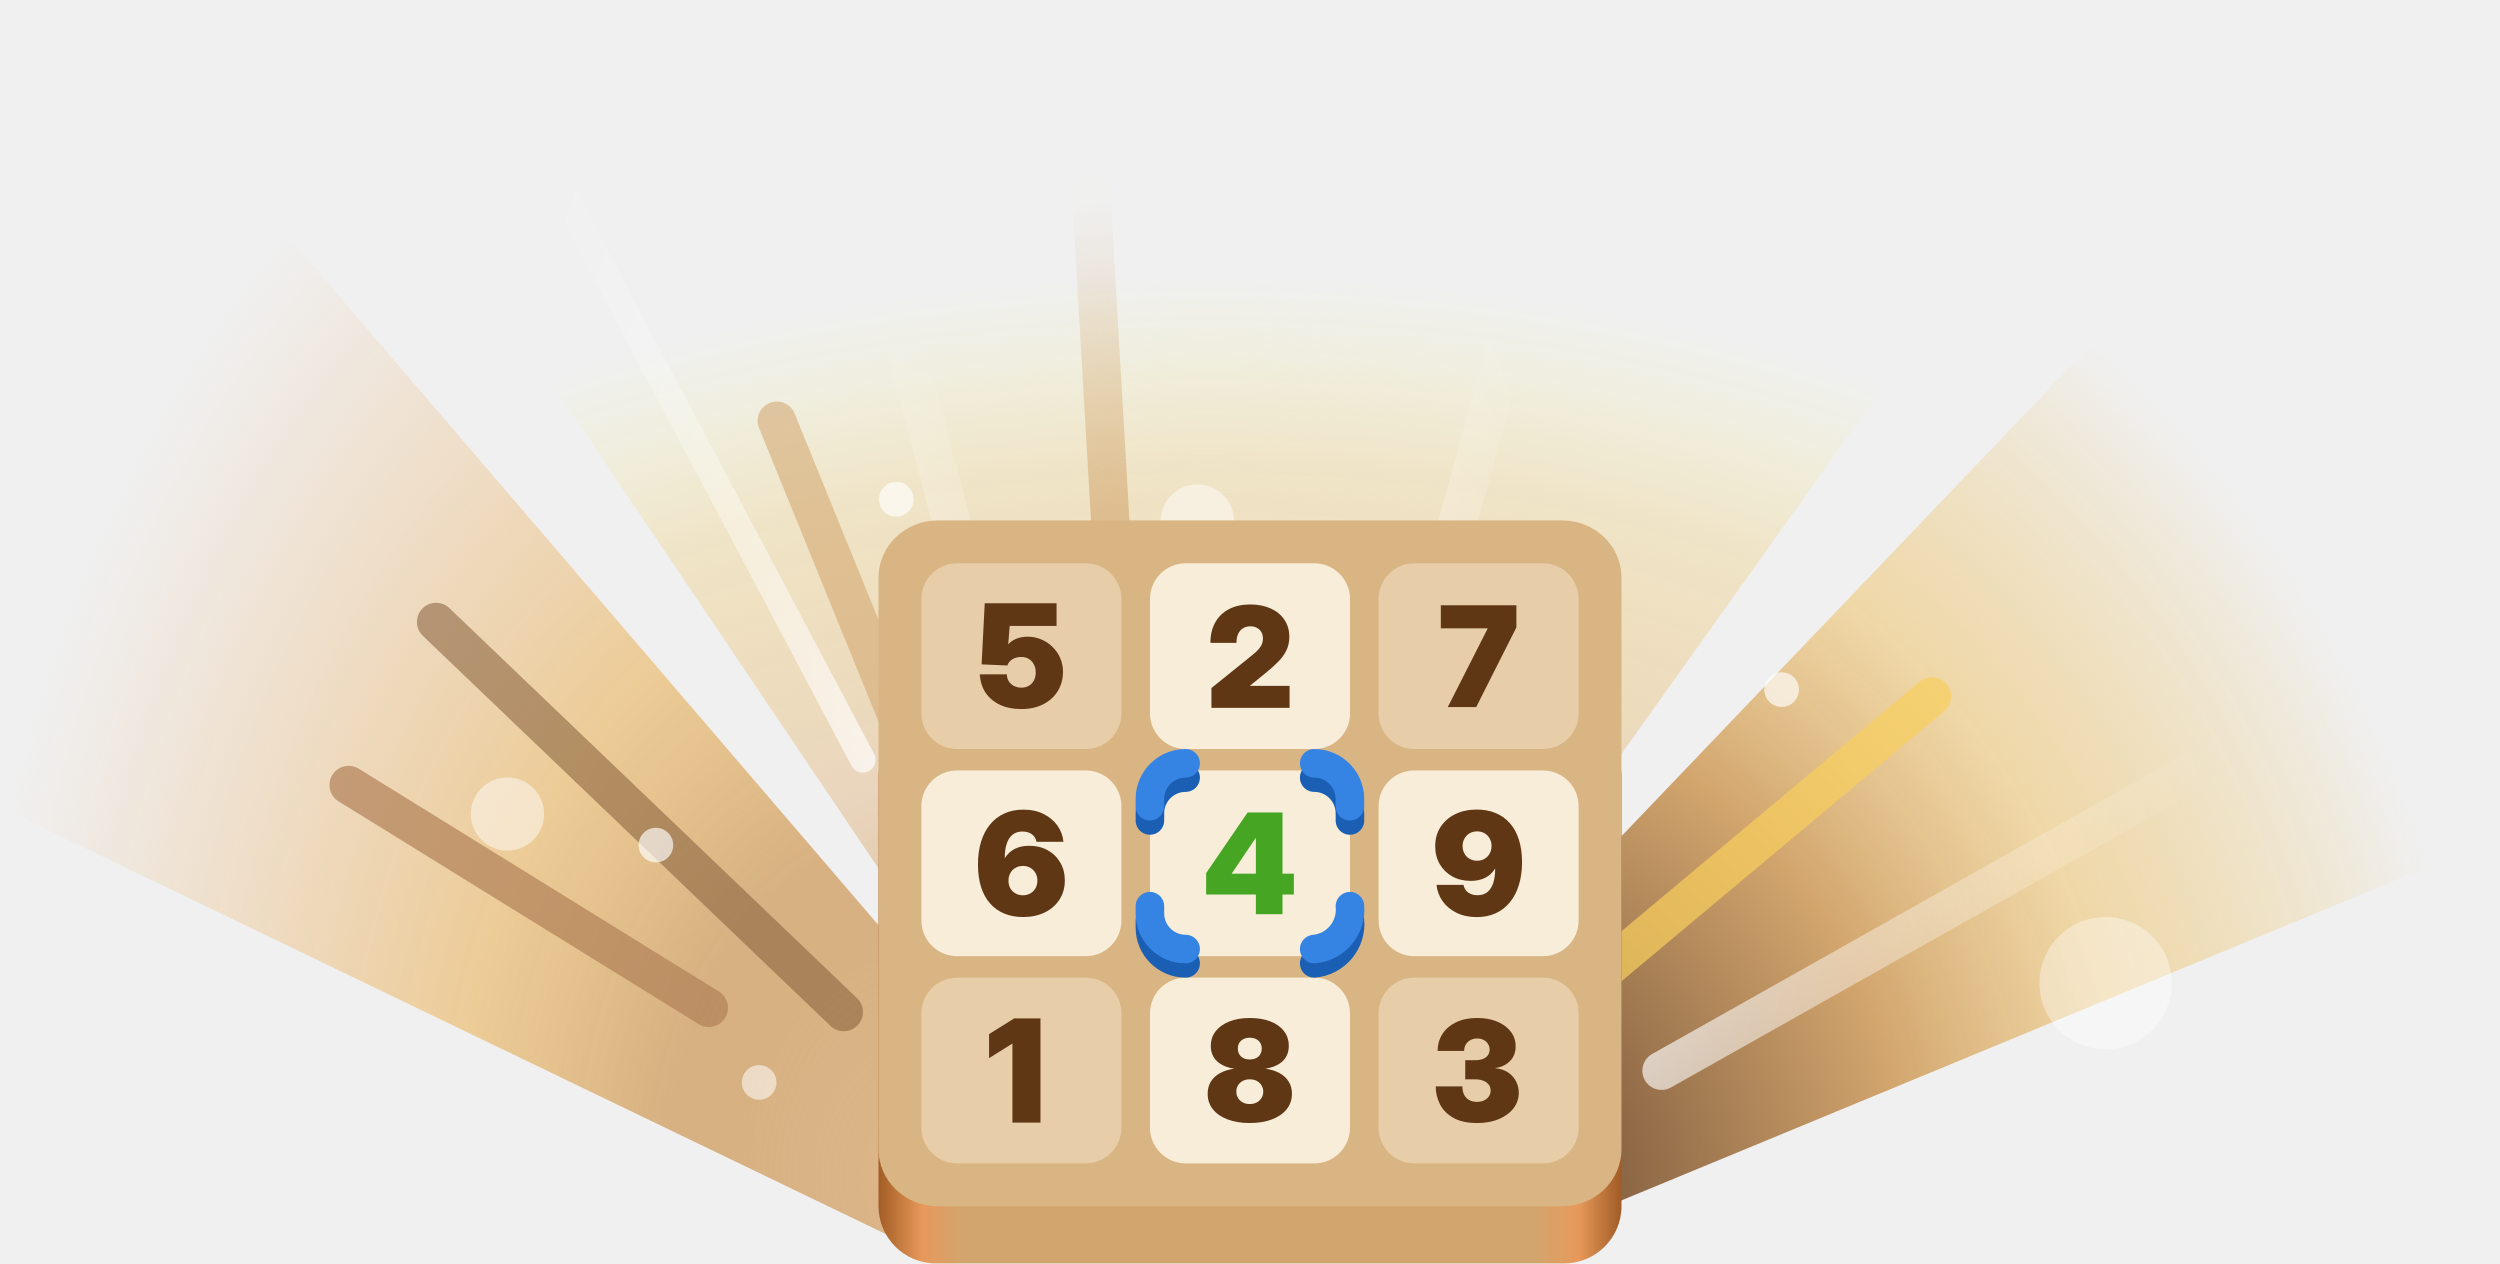
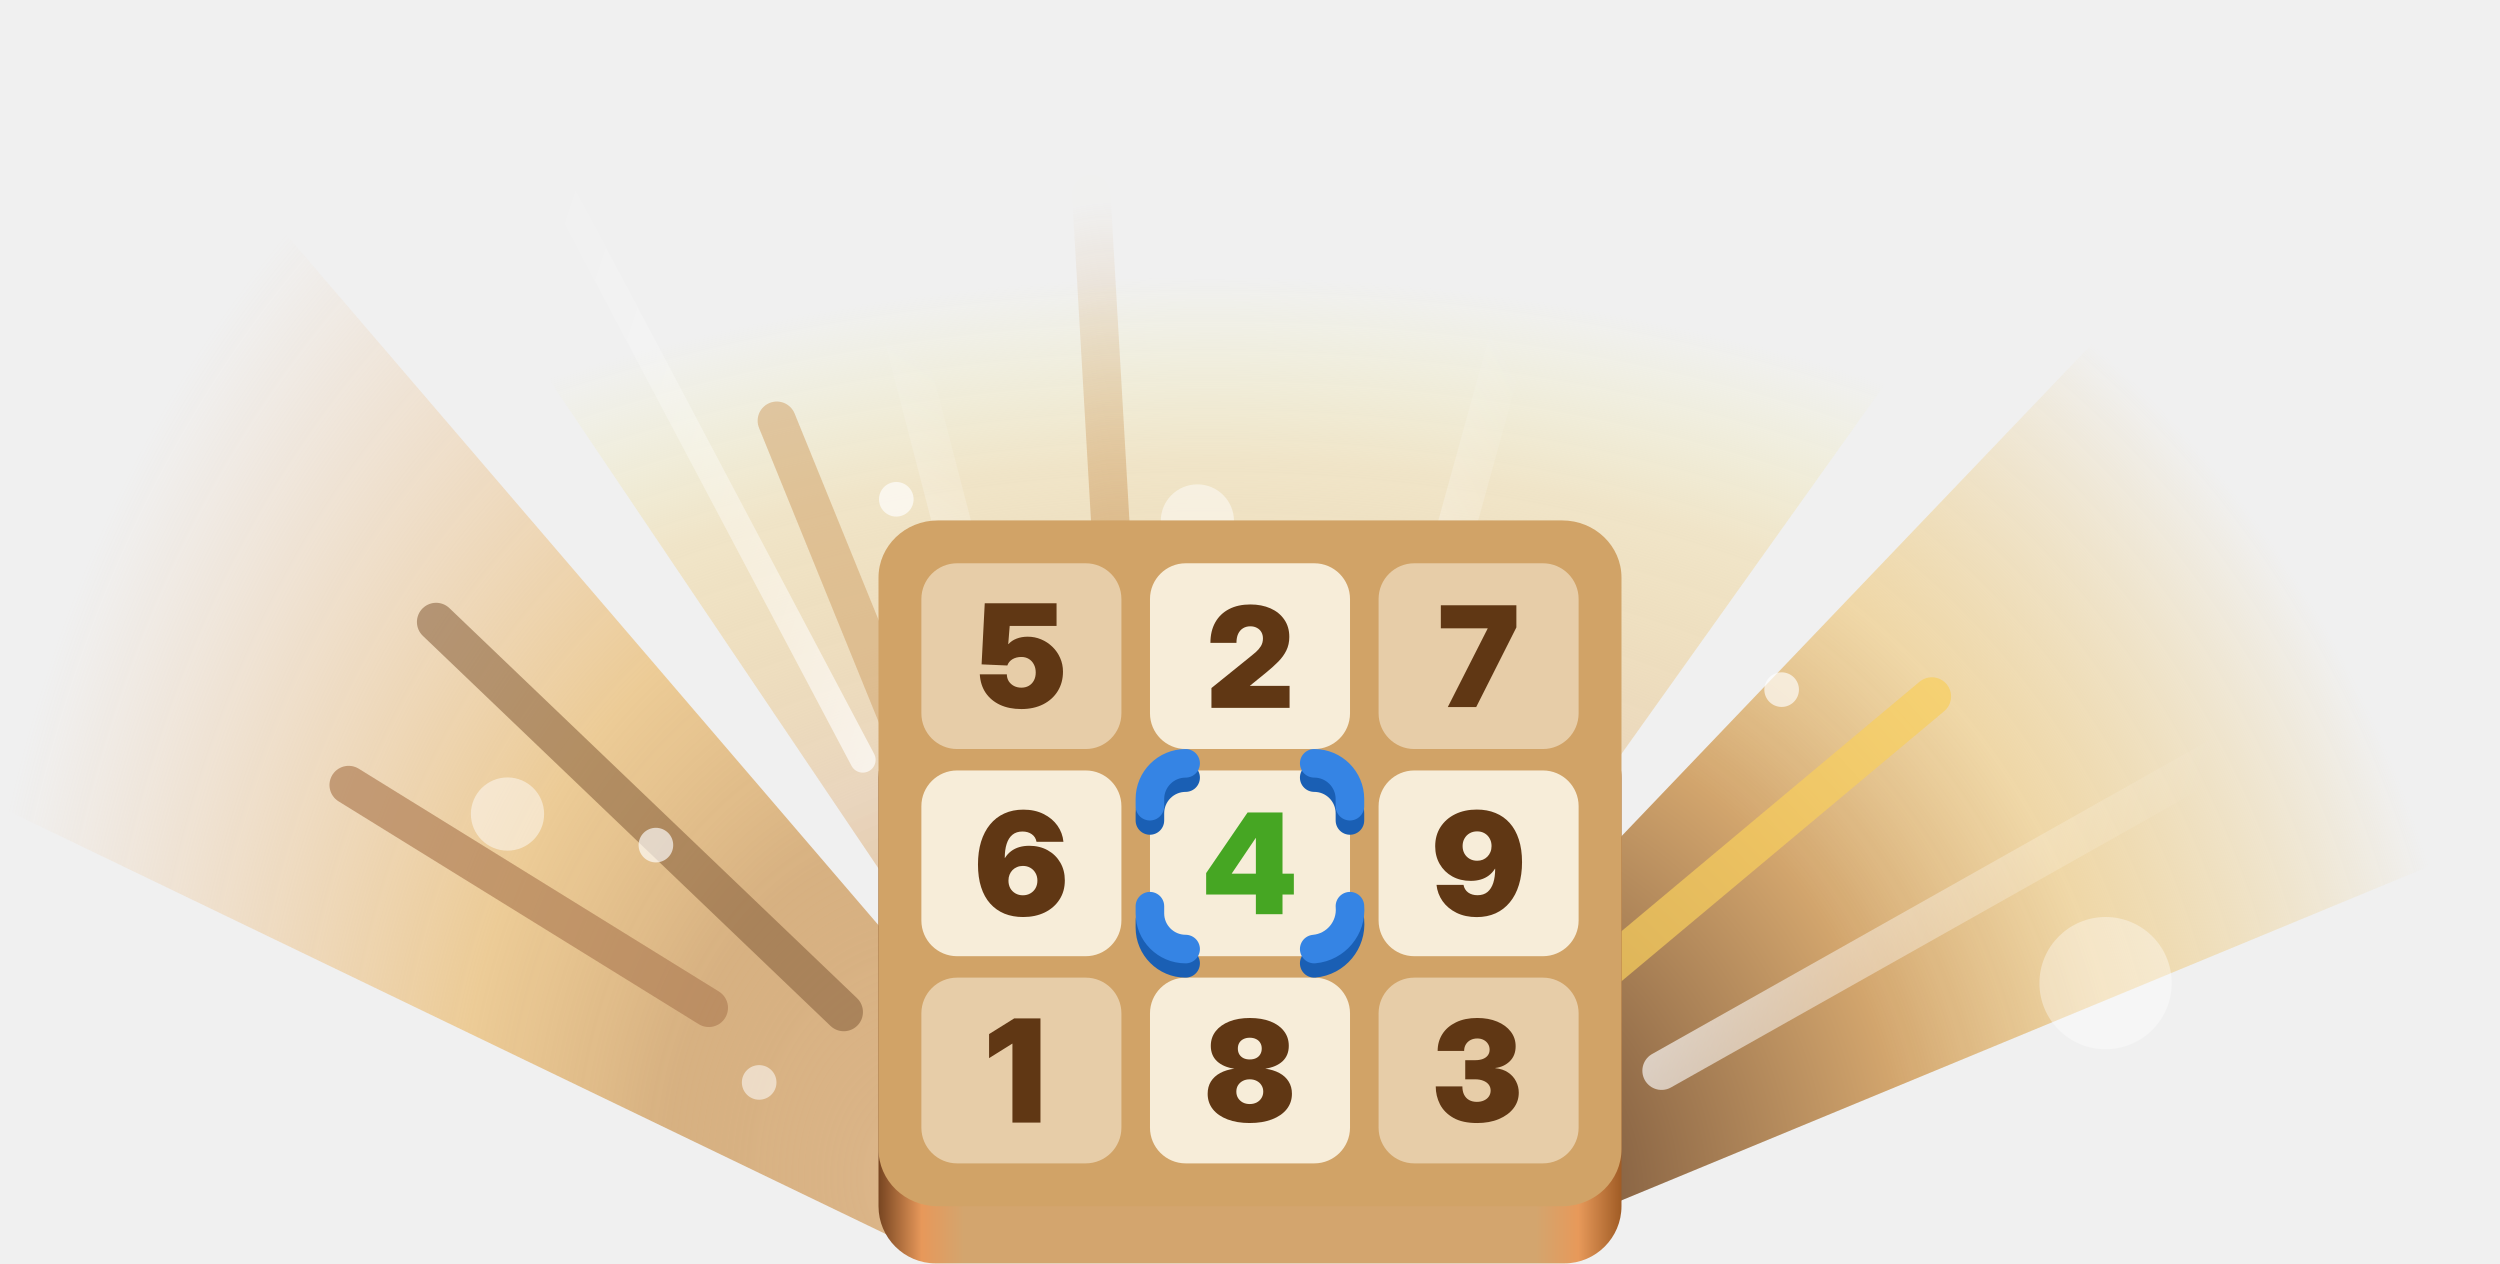
<svg xmlns="http://www.w3.org/2000/svg" xmlns:xlink="http://www.w3.org/1999/xlink" width="1187.118" height="599.92" viewBox="0 0 314.092 158.729" version="1.1" id="svg1">
  <defs id="defs1">
    <clipPath clipPathUnits="userSpaceOnUse" id="clipPath2">
      <rect style="fill:#5a3a29;fill-opacity:0;stroke-width:5.92" id="rect2" width="158.749" height="81.095" x="0.002" y="0.001" />
    </clipPath>
    <radialGradient xlink:href="#s" id="x" cx="280.333" cy="196.053" r="149.065" fx="280.333" fy="196.053" gradientTransform="matrix(0.58744,0,0,0.35371,-87.872,0.96)" gradientUnits="userSpaceOnUse" />
    <linearGradient id="s">
      <stop offset="0" style="stop-color:#d2a56d;stop-opacity:1;" id="stop55" />
      <stop offset="0.45" style="stop-color:#e8d1b6;stop-opacity:0.871;" id="stop56" />
      <stop offset="0.78" style="stop-color:#f0d48f;stop-opacity:0.411;" id="stop57" />
      <stop offset="1" style="stop-color:#f0f08f;stop-opacity:0;" id="stop58" />
    </linearGradient>
    <radialGradient xlink:href="#r" id="y" cx="243.967" cy="174.783" r="149.065" fx="243.967" fy="174.783" gradientTransform="matrix(0,-0.47413,-0.45132,0,169.014,192.083)" gradientUnits="userSpaceOnUse" />
    <linearGradient id="r">
      <stop offset="0" style="stop-color:#5a3a29;stop-opacity:1;" id="stop51" />
      <stop offset="0.459" style="stop-color:#d2a56d;stop-opacity:1;" id="stop52" />
      <stop offset="0.675" style="stop-color:#efcd89;stop-opacity:0.705;" id="stop53" />
      <stop offset="1" style="stop-color:#ecc66f;stop-opacity:0;" id="stop54" />
    </linearGradient>
    <radialGradient xlink:href="#q" id="z" cx="231.173" cy="171.146" r="149.065" fx="231.173" fy="171.146" gradientTransform="matrix(0.405,0,0,0.5382,-35.358,-17.366)" gradientUnits="userSpaceOnUse" />
    <linearGradient id="q">
      <stop offset="0" style="stop-color:#dcb68a;stop-opacity:1;" id="stop47" />
      <stop offset="0.266" style="stop-color:#d2a56d;stop-opacity:0.847;" id="stop48" />
      <stop offset="0.486" style="stop-color:#eab867;stop-opacity:0.654;" id="stop49" />
      <stop offset="1" style="stop-color:#eeb780;stop-opacity:0;" id="stop50" />
    </linearGradient>
    <radialGradient xlink:href="#o" id="B" cx="234.336" cy="170.045" r="57.233" fx="234.336" fy="170.045" gradientTransform="matrix(0.56893,0,0,1.38484,-72.64,-174.647)" gradientUnits="userSpaceOnUse" />
    <linearGradient id="o">
      <stop offset="0" style="stop-color:#fff;stop-opacity:1" id="stop43" />
      <stop offset="1" style="stop-color:#fff;stop-opacity:0" id="stop44" />
    </linearGradient>
    <radialGradient xlink:href="#o" id="C" cx="247.734" cy="167.441" r="57.233" fx="247.734" fy="167.441" gradientTransform="matrix(-0.54358,0.16797,0.40884,1.32311,140.013,-207.784)" gradientUnits="userSpaceOnUse" />
    <radialGradient xlink:href="#o" id="E" cx="247.734" cy="167.441" r="57.233" fx="247.734" fy="167.441" gradientTransform="matrix(-0.38677,0.41725,1.01562,0.94143,-19.001,-199.38)" gradientUnits="userSpaceOnUse" />
    <radialGradient xlink:href="#p" id="F" cx="294.088" cy="155.782" r="14.686" fx="294.088" fy="155.782" gradientTransform="matrix(1.22441,-0.0624,0.07594,2.24317,-300.674,-285.3)" gradientUnits="userSpaceOnUse" />
    <linearGradient id="p">
      <stop offset="0" style="stop-color:#d2a56d;stop-opacity:1;" id="stop45" />
      <stop offset="1" style="stop-color:#d2a56d;stop-opacity:0.004;" id="stop46" />
    </linearGradient>
    <radialGradient xlink:href="#o" id="G" cx="247.734" cy="167.441" r="57.233" fx="247.734" fy="167.441" gradientTransform="matrix(-0.64983,-0.28472,-0.69041,1.58777,370.468,-137.83)" gradientUnits="userSpaceOnUse" />
    <linearGradient id="rect1_2_" gradientUnits="userSpaceOnUse" x1="1863.713" y1="-1608.566" x2="2346.175" y2="-1608.566" gradientTransform="matrix(0.05704439,0,0,-0.0870218,-94.91943,-38.66467)">
      <stop offset="0" style="stop-color:#63402C" id="stop1-0" />
      <stop offset="5.000010e-02" style="stop-color:#B5835A" id="stop2-6" />
      <stop offset="9.980700e-02" style="stop-color:#865E3C" id="stop3-2" />
      <stop offset="0.9" style="stop-color:#865E3C" id="stop4-6" />
      <stop offset="0.95" style="stop-color:#B5835A" id="stop5-1" />
      <stop offset="1" style="stop-color:#63402C" id="stop6-8" />
    </linearGradient>
    <linearGradient id="rect2_2_" gradientUnits="userSpaceOnUse" x1="16.387" y1="12.387" x2="111.613" y2="107.613" gradientTransform="matrix(0.2645844,0,0,0.2645844,8.201803,80.69823)">
      <stop offset="0.654" style="stop-color:#CDAB8F" id="stop7-7" />
      <stop offset="1" style="stop-color:#A9876E" id="stop8-9" />
    </linearGradient>
    <linearGradient xlink:href="#linearGradient171" id="linearGradient172" x1="12" y1="268" x2="116" y2="268" gradientUnits="userSpaceOnUse" gradientTransform="matrix(0.8975473,0,0,0.8975473,131.5753,-46.87999)" />
    <linearGradient id="linearGradient171">
-       <stop style="stop-color:#a25d25;stop-opacity:1;" offset="0" id="stop171" />
+       <stop style="stop-color:#774521;stop-opacity:1;" offset="0" id="stop171" />
      <stop style="stop-color:#e7985a;stop-opacity:1;" offset="0.058" id="stop173" />
      <stop style="stop-color:#d3a56e;stop-opacity:1" offset="0.115" id="stop174" />
      <stop style="stop-color:#d3a56e;stop-opacity:1" offset="0.885" id="stop175" />
      <stop style="stop-color:#e7995a;stop-opacity:1;" offset="0.942" id="stop176" />
      <stop style="stop-color:#a05c25;stop-opacity:1;" offset="1" id="stop172" />
    </linearGradient>
  </defs>
  <g id="layer1" transform="translate(-1.999701,-0.00146798)">
    <g id="g1" clip-path="url(#clipPath2)" transform="matrix(1.978546,0,0,1.978546,1.996433,2.9325157e-4)">
      <path d="M 91.941,63.34 61.121,63.064 14.311,-6.404 139.89,-3.94 Z" style="fill:url(#x);fill-opacity:1;stroke:none;stroke-width:0.406px;stroke-linecap:butt;stroke-linejoin:miter;stroke-opacity:1" id="path71" />
      <path d="m 92.012,64.558 2.4,15.203 79.843,-33.02 L 157.67,-4.14 Z" style="fill:url(#y);fill-opacity:1;stroke:none;stroke-width:0.406px;stroke-linecap:butt;stroke-linejoin:miter;stroke-opacity:1" id="path72" />
      <path d="M 61.085,64.93 59.147,79.76 -20.696,41.27 0.731,-5.447 Z" style="fill:url(#z);fill-opacity:1;stroke:none;stroke-width:0.406px;stroke-linecap:butt;stroke-linejoin:miter;stroke-opacity:1" id="path73" />
      <path d="M 54.79,48.25 35.656,12.105" style="opacity:0.88;fill:none;stroke:url(#B);stroke-width:1.625;stroke-linecap:round;stroke-linejoin:miter;stroke-opacity:1" id="path81" />
      <path d="M 86.356,55.635 99.063,9.675" style="fill:none;stroke:url(#C);stroke-width:2.438;stroke-linecap:round;stroke-linejoin:miter;stroke-opacity:1" id="path82" />
      <circle cx="67.529" cy="42.737" r="1.099" style="fill:#ffffff;fill-opacity:0.227;stroke:none;stroke-width:0.813;stroke-opacity:1;stop-color:#000000" id="circle82" />
      <circle cx="56.916" cy="31.705" r="1.099" style="fill:#ffffff;fill-opacity:0.658;stroke:none;stroke-width:0.813;stroke-opacity:1;stop-color:#000000" id="circle83" />
      <path d="M 53.58,64.265 27.695,39.496" style="font-variation-settings:normal;fill:#865e3c;fill-opacity:1;stroke:#865e3c;stroke-width:2.438;stroke-linecap:round;stroke-linejoin:miter;stroke-miterlimit:4;stroke-dasharray:none;stroke-dashoffset:0;stroke-opacity:0.562;stop-color:#000000" id="path83" />
      <path d="M 66.24,55.577 54.265,9.422" style="fill:none;stroke:url(#E);stroke-width:2.438;stroke-linecap:round;stroke-linejoin:miter;stroke-opacity:1" id="path86" />
      <path d="M 45.01,63.998 22.142,49.85" style="font-variation-settings:normal;opacity:0.7;vector-effect:none;fill:none;fill-opacity:1;stroke:#b18057;stroke-width:2.438;stroke-linecap:round;stroke-linejoin:miter;stroke-miterlimit:4;stroke-dasharray:none;stroke-dashoffset:0;stroke-opacity:1;stop-color:#000000" id="path87" />
      <path d="M 60.66,54.576 49.33,26.717" style="fill:none;stroke:#d2a56d;stroke-width:2.438;stroke-linecap:round;stroke-linejoin:miter;stroke-miterlimit:4;stroke-dasharray:none;stroke-opacity:0.548" id="path88" />
      <path d="M 71.24,45.791 69.294,12.314" style="fill:#11f544;fill-opacity:1;stroke:url(#F);stroke-width:2.438;stroke-linecap:round;stroke-linejoin:miter;stroke-miterlimit:4;stroke-dasharray:none;stroke-opacity:1" id="path89" />
      <path d="M 97.13,65.604 122.675,44.225" style="font-variation-settings:normal;opacity:0.7;vector-effect:none;fill:none;fill-opacity:1;stroke:#f8ce5c;stroke-width:2.438;stroke-linecap:round;stroke-linejoin:miter;stroke-miterlimit:4;stroke-dasharray:none;stroke-dashoffset:0;stroke-opacity:1;stop-color:#000000" id="path90" />
      <path d="M 105.51,67.991 154.896,40.17" style="fill:none;stroke:url(#G);stroke-width:2.438;stroke-linecap:round;stroke-linejoin:miter;stroke-opacity:1" id="path91" />
      <circle cx="99.81" cy="67.758" r="1.099" style="fill:#ffffff;fill-opacity:0.658;stroke:none;stroke-width:0.813;stroke-opacity:1;stop-color:#000000" id="circle91" />
      <circle cx="48.208" cy="68.734" r="1.099" style="fill:#ffffff;fill-opacity:0.541;stroke:none;stroke-width:0.813;stroke-opacity:1;stop-color:#000000" id="circle92" />
      <circle cx="76.034" cy="33.083" r="2.325" style="fill:#ffffff;fill-opacity:0.477;stroke:none;stroke-width:0.813;stroke-opacity:1;stop-color:#000000" id="circle93" />
      <circle cx="32.228" cy="51.692" r="2.325" style="fill:#ffffff;fill-opacity:0.477;stroke:none;stroke-width:0.813;stroke-opacity:1;stop-color:#000000" id="circle94" />
      <circle cx="41.651" cy="53.665" r="1.099" style="fill:#ffffff;fill-opacity:0.658;stroke:none;stroke-width:0.813;stroke-opacity:1;stop-color:#000000" id="circle95" />
      <circle cx="113.135" cy="43.792" style="fill:#ffffff;fill-opacity:0.658;stroke:none;stroke-width:0.813;stroke-opacity:1;stop-color:#000000" id="circle96" r="1.099" />
      <circle cx="133.705" cy="62.43" r="4.2" style="fill:#ffffff;fill-opacity:0.368;stroke:none;stroke-width:1.468;stroke-opacity:1;stop-color:#000000" id="circle97" />
      <circle cx="74.477" cy="55.095" r="1.099" style="fill:#ffffff;fill-opacity:0.658;stroke:none;stroke-width:0.813;stroke-opacity:1;stop-color:#000000" id="circle98" />
      <g id="g2" transform="matrix(0.5054216,0,0,0.5054216,-16.15795,-26.7286)">
        <path id="rect1_1_-5" class="st0" d="m 149.526,143.4 h 78.984 c 3.949,0 7.18,3.231 7.18,7.18 v 53.853 c 0,3.949 -3.231,7.18 -7.18,7.18 h -78.984 c -3.949,0 -7.18,-3.231 -7.18,-7.18 v -53.853 c 0,-3.949 3.231,-7.18 7.18,-7.18 z" style="display:inline;fill:url(#linearGradient172);fill-opacity:1;stroke-width:0.898;enable-background:new" />
-         <path id="rect2_1_-3" class="st1" d="m 149.795,118.269 h 78.446 c 4.129,0 7.45,3.231 7.45,7.18 v 71.804 c 0,3.949 -3.321,7.18 -7.45,7.18 h -78.446 c -4.129,0 -7.45,-3.231 -7.45,-7.18 v -71.804 c 0,-3.949 3.321,-7.18 7.45,-7.18 z" style="display:inline;fill:#dab584;fill-opacity:1;stroke-width:0.898;enable-background:new" />
+         <path id="rect2_1_-3" class="st1" d="m 149.795,118.269 h 78.446 c 4.129,0 7.45,3.231 7.45,7.18 v 71.804 c 0,3.949 -3.321,7.18 -7.45,7.18 h -78.446 c -4.129,0 -7.45,-3.231 -7.45,-7.18 v -71.804 c 0,-3.949 3.321,-7.18 7.45,-7.18 z" style="display:inline;fill:#d1a367;fill-opacity:1;stroke-width:0.898;enable-background:new" />
        <g id="g41" style="display:inline;fill:#fef3eb;fill-opacity:1;enable-background:new" transform="matrix(0.8975474,0,0,0.8975474,131.5753,-46.87999)">
          <rect style="font-variation-settings:normal;opacity:1;vector-effect:none;fill:#e7cda8;fill-opacity:1;stroke:none;stroke-width:1;stroke-linecap:butt;stroke-linejoin:miter;stroke-miterlimit:4;stroke-dasharray:none;stroke-dashoffset:0;stroke-opacity:1;-inkscape-stroke:none;paint-order:markers stroke fill;stop-color:#000000;stop-opacity:1" id="rect30" width="28" height="26" x="18" y="190" rx="5" ry="5" />
          <rect style="font-variation-settings:normal;opacity:1;vector-effect:none;fill:#f7edd9;fill-opacity:1;stroke:none;stroke-width:1;stroke-linecap:butt;stroke-linejoin:miter;stroke-miterlimit:4;stroke-dasharray:none;stroke-dashoffset:0;stroke-opacity:1;-inkscape-stroke:none;paint-order:markers stroke fill;stop-color:#000000;stop-opacity:1" id="rect31" width="28" height="26" x="50" y="190" rx="5" ry="5" />
          <rect style="font-variation-settings:normal;opacity:1;vector-effect:none;fill:#f7edd9;fill-opacity:1;stroke:none;stroke-width:1;stroke-linecap:butt;stroke-linejoin:miter;stroke-miterlimit:4;stroke-dasharray:none;stroke-dashoffset:0;stroke-opacity:1;-inkscape-stroke:none;paint-order:markers stroke fill;stop-color:#000000;stop-opacity:1" id="rect35" width="28" height="26" x="18" y="219" rx="5" ry="5" />
          <rect style="font-variation-settings:normal;opacity:1;vector-effect:none;fill:#f7edd9;fill-opacity:1;stroke:none;stroke-width:1;stroke-linecap:butt;stroke-linejoin:miter;stroke-miterlimit:4;stroke-dasharray:none;stroke-dashoffset:0;stroke-opacity:1;-inkscape-stroke:none;paint-order:markers stroke fill;stop-color:#000000;stop-opacity:1" id="rect36" width="28" height="26" x="50" y="219" rx="5" ry="5" />
          <rect style="font-variation-settings:normal;opacity:1;vector-effect:none;fill:#e7cda8;fill-opacity:1;stroke:none;stroke-width:1;stroke-linecap:butt;stroke-linejoin:miter;stroke-miterlimit:4;stroke-dasharray:none;stroke-dashoffset:0;stroke-opacity:1;-inkscape-stroke:none;paint-order:markers stroke fill;stop-color:#000000;stop-opacity:1" id="rect37" width="28" height="26" x="18" y="248" rx="5" ry="5" />
          <rect style="font-variation-settings:normal;opacity:1;vector-effect:none;fill:#f7edd9;fill-opacity:1;stroke:none;stroke-width:1;stroke-linecap:butt;stroke-linejoin:miter;stroke-miterlimit:4;stroke-dasharray:none;stroke-dashoffset:0;stroke-opacity:1;-inkscape-stroke:none;paint-order:markers stroke fill;stop-color:#000000;stop-opacity:1" id="rect38" width="28" height="26" x="50" y="248" rx="5" ry="5" />
          <rect style="font-variation-settings:normal;opacity:1;vector-effect:none;fill:#e7cda8;fill-opacity:1;stroke:none;stroke-width:1;stroke-linecap:butt;stroke-linejoin:miter;stroke-miterlimit:4;stroke-dasharray:none;stroke-dashoffset:0;stroke-opacity:1;-inkscape-stroke:none;paint-order:markers stroke fill;stop-color:#000000;stop-opacity:1" id="rect39" width="28" height="26" x="82" y="190" rx="5" ry="5" />
          <rect style="font-variation-settings:normal;opacity:1;vector-effect:none;fill:#f7edd9;fill-opacity:1;stroke:none;stroke-width:1;stroke-linecap:butt;stroke-linejoin:miter;stroke-miterlimit:4;stroke-dasharray:none;stroke-dashoffset:0;stroke-opacity:1;-inkscape-stroke:none;paint-order:markers stroke fill;stop-color:#000000;stop-opacity:1" id="rect40" width="28" height="26" x="82" y="219" rx="5" ry="5" />
          <rect style="font-variation-settings:normal;opacity:1;vector-effect:none;fill:#e7cda8;fill-opacity:1;stroke:none;stroke-width:1;stroke-linecap:butt;stroke-linejoin:miter;stroke-miterlimit:4;stroke-dasharray:none;stroke-dashoffset:0;stroke-opacity:1;-inkscape-stroke:none;paint-order:markers stroke fill;stop-color:#000000;stop-opacity:1" id="rect41" width="28" height="26" x="82" y="248" rx="5" ry="5" />
          <path style="display:inline;fill:#603714;fill-opacity:1;enable-background:new;font-weight:900;font-size:20.045px;font-family:'Inter 28pt';-inkscape-font-specification:'Inter 28pt Heavy';stroke-width:0.295" d="m 34.67,253.708 v 14.584 h -3.925 v -11.05 h -0.029 l -3.24,2.026 v -3.367 l 3.514,-2.192 z" id="text3-2" aria-label="1" transform="translate(-8.6689745e-7)" />
          <path d="m 58.603,210.237 v -2.773 l 5.354,-4.321 q 0.402,-0.325 0.832,-0.688 0.43,-0.373 0.727,-0.841 0.296,-0.478 0.296,-1.09 0,-0.507 -0.22,-0.889 -0.22,-0.382 -0.621,-0.593 -0.392,-0.22 -0.927,-0.22 -0.574,0 -1.013,0.268 -0.44,0.268 -0.688,0.784 -0.239,0.516 -0.239,1.262 H 58.46 q 0,-1.664 0.679,-2.868 0.679,-1.205 1.931,-1.855 1.252,-0.65 2.983,-0.65 1.577,0 2.811,0.545 1.233,0.545 1.931,1.568 0.707,1.013 0.707,2.428 0,1.061 -0.411,1.893 -0.402,0.832 -1.128,1.568 -0.717,0.727 -1.664,1.501 l -2.304,1.874 v 0.019 h 5.545 v 3.079 z" id="text8" style="display:inline;fill:#603714;fill-opacity:1;enable-background:new;font-size:19.58px;font-family:'Adwaita Sans';-inkscape-font-specification:'Adwaita Sans, @opsz=32,wght=900';font-variation-settings:'opsz' 32, 'wght' 900;text-align:center;text-anchor:middle;white-space:pre;stroke-width:2;paint-order:markers stroke fill" aria-label="2" transform="translate(-8.6689745e-7)" />
          <path d="m 217.537,193.979 q -1.828,0 -2.969,-0.652 -1.141,-0.652 -1.682,-1.699 -0.532,-1.055 -0.532,-2.248 h 3.347 q 0,0.601 0.214,1.038 0.223,0.438 0.626,0.669 0.412,0.232 0.978,0.232 0.515,0 0.901,-0.18 0.395,-0.18 0.609,-0.498 0.223,-0.326 0.223,-0.738 0,-0.429 -0.24,-0.747 -0.24,-0.318 -0.678,-0.489 -0.438,-0.18 -1.038,-0.18 h -1.236 v -2.403 h 1.236 q 0.575,0 0.978,-0.154 0.412,-0.163 0.626,-0.455 0.223,-0.3 0.223,-0.712 0,-0.412 -0.206,-0.729 -0.197,-0.318 -0.549,-0.498 -0.343,-0.18 -0.798,-0.18 -0.472,0 -0.85,0.197 -0.369,0.197 -0.584,0.549 -0.214,0.352 -0.214,0.815 h -3.329 q 0,-1.176 0.592,-2.111 0.592,-0.935 1.708,-1.476 1.116,-0.549 2.677,-0.549 1.416,0 2.506,0.455 1.09,0.455 1.699,1.253 0.618,0.798 0.618,1.845 0,1.167 -0.738,1.888 -0.729,0.712 -1.819,0.841 v 0.027 q 0.961,0.094 1.613,0.541 0.661,0.446 0.995,1.116 0.343,0.661 0.343,1.424 0,1.09 -0.661,1.956 -0.661,0.858 -1.845,1.356 -1.176,0.498 -2.746,0.498 z" id="text13" style="display:inline;fill:#603714;fill-opacity:1;enable-background:new;font-size:19.58px;font-family:'Adwaita Sans';-inkscape-font-specification:'Adwaita Sans, @opsz=32,wght=900';font-variation-settings:'opsz' 32, 'wght' 900;text-align:center;text-anchor:middle;white-space:pre;stroke-width:1.795;paint-order:markers stroke fill" aria-label="3" transform="matrix(1.114147,0,0,1.114147,-146.5942,52.23121)" />
          <path d="m 183.509,165.272 v -2.694 l 5.209,-7.62 h 2.257 v 3.192 h -1.227 l -3.02,4.479 v 0.017 h 7.8 v 2.626 z m 6.247,2.471 v -3.295 -1.184 -8.306 h 3.347 v 12.786 z" id="text11" style="display:inline;fill:#46a623;fill-opacity:1;enable-background:new;font-size:19.58px;font-family:'Adwaita Sans';-inkscape-font-specification:'Adwaita Sans, @opsz=32,wght=900';font-variation-settings:'opsz' 32, 'wght' 900;text-align:center;text-anchor:middle;white-space:pre;stroke-width:1.795;paint-order:markers stroke fill" aria-label="4" transform="matrix(1.114147,0,0,1.114147,-146.5942,52.23121)" />
          <path style="display:inline;fill:#603714;fill-opacity:1;enable-background:new;font-weight:900;font-size:20.045px;font-family:'Inter 28pt';-inkscape-font-specification:'Inter 28pt Heavy';stroke-width:0.295" d="m 31.971,210.404 q -1.683,0 -2.956,-0.587 -1.272,-0.597 -2.016,-1.683 -0.734,-1.096 -0.822,-2.594 h 3.788 q 0,0.538 0.264,0.969 0.274,0.421 0.734,0.666 0.46,0.235 1.038,0.235 0.597,0 1.047,-0.264 0.45,-0.264 0.705,-0.744 0.254,-0.48 0.254,-1.116 0,-0.646 -0.264,-1.135 -0.254,-0.489 -0.705,-0.763 -0.45,-0.274 -1.038,-0.274 -0.734,0 -1.263,0.323 -0.519,0.323 -0.705,0.871 l -3.602,-0.157 0.44,-8.555 h 10.052 v 3.171 h -6.558 l -0.206,2.545 h 0.039 q 0.421,-0.489 1.126,-0.763 0.705,-0.274 1.576,-0.274 0.969,0 1.86,0.372 0.891,0.372 1.576,1.038 0.695,0.666 1.086,1.556 0.401,0.891 0.401,1.928 0,1.527 -0.724,2.711 -0.724,1.184 -2.046,1.86 -1.312,0.666 -3.083,0.666 z" id="text3-5-8" aria-label="5" transform="translate(-8.6689745e-7)" />
          <path style="display:inline;fill:#603714;fill-opacity:1;enable-background:new;font-weight:900;font-size:20.045px;font-family:'Inter 28pt';-inkscape-font-specification:'Inter 28pt Heavy';stroke-width:0.295" d="m 32.245,239.517 q -1.449,0 -2.613,-0.47 -1.165,-0.48 -1.997,-1.409 -0.832,-0.93 -1.272,-2.3 -0.44,-1.37 -0.44,-3.171 0,-1.772 0.431,-3.191 0.44,-1.419 1.263,-2.418 0.822,-1.008 1.997,-1.537 1.175,-0.538 2.652,-0.538 1.615,0 2.829,0.607 1.223,0.607 1.948,1.625 0.724,1.018 0.842,2.271 h -3.768 q -0.127,-0.685 -0.656,-1.057 -0.529,-0.382 -1.312,-0.382 -0.852,0 -1.4,0.45 -0.548,0.45 -0.812,1.282 -0.264,0.822 -0.264,1.967 h 0.029 q 0.362,-0.577 0.861,-0.949 0.509,-0.382 1.145,-0.568 0.646,-0.186 1.4,-0.186 1.449,0 2.574,0.626 1.126,0.626 1.762,1.723 0.636,1.086 0.636,2.496 0,1.537 -0.754,2.692 -0.744,1.155 -2.065,1.801 -1.312,0.636 -3.015,0.636 z m -0.039,-3.044 q 0.597,0 1.047,-0.264 0.46,-0.264 0.724,-0.724 0.264,-0.47 0.264,-1.067 0,-0.597 -0.264,-1.057 -0.264,-0.47 -0.724,-0.734 -0.45,-0.264 -1.047,-0.264 -0.44,0 -0.812,0.157 -0.362,0.147 -0.636,0.421 -0.264,0.274 -0.421,0.656 -0.147,0.372 -0.147,0.822 0,0.597 0.254,1.067 0.264,0.46 0.724,0.724 0.46,0.264 1.038,0.264 z" id="text3-4" aria-label="6" transform="translate(-8.6689745e-7)" />
          <path d="m 91.688,210.123 5.583,-10.995 v -0.019 h -6.558 v -3.231 h 10.574 v 3.098 l -5.622,11.147 z" id="text9" style="display:inline;fill:#603714;fill-opacity:1;enable-background:new;font-size:19.58px;font-family:'Adwaita Sans';-inkscape-font-specification:'Adwaita Sans, @opsz=32,wght=900';font-variation-settings:'opsz' 32, 'wght' 900;text-align:center;text-anchor:middle;white-space:pre;stroke-width:2;paint-order:markers stroke fill" aria-label="7" transform="translate(-8.6689745e-7)" />
          <path d="m 188.984,193.979 q -1.596,0 -2.789,-0.455 -1.184,-0.455 -1.845,-1.279 -0.652,-0.832 -0.652,-1.939 0,-0.884 0.403,-1.536 0.412,-0.661 1.167,-1.073 0.764,-0.412 1.811,-0.549 v 0.01 q -1.399,-0.197 -2.197,-0.935 -0.789,-0.738 -0.789,-1.939 0,-1.047 0.609,-1.836 0.618,-0.789 1.716,-1.227 1.107,-0.438 2.566,-0.438 1.502,0 2.6,0.429 1.098,0.429 1.699,1.218 0.609,0.781 0.609,1.853 0,1.201 -0.789,1.939 -0.789,0.729 -2.197,0.935 v -0.01 q 1.047,0.137 1.802,0.549 0.764,0.412 1.167,1.073 0.412,0.652 0.412,1.536 0,1.107 -0.661,1.939 -0.661,0.824 -1.853,1.279 -1.184,0.455 -2.789,0.455 z m 0,-2.385 q 0.489,0 0.875,-0.197 0.386,-0.206 0.601,-0.558 0.223,-0.36 0.223,-0.807 0,-0.455 -0.223,-0.798 -0.214,-0.352 -0.601,-0.549 -0.378,-0.197 -0.875,-0.197 -0.489,0 -0.867,0.197 -0.378,0.197 -0.601,0.549 -0.214,0.343 -0.214,0.798 0,0.455 0.214,0.807 0.223,0.352 0.601,0.558 0.378,0.197 0.867,0.197 z m 0,-5.603 q 0.463,0 0.798,-0.163 0.343,-0.172 0.523,-0.481 0.189,-0.309 0.189,-0.721 0,-0.42 -0.189,-0.721 -0.18,-0.309 -0.523,-0.472 -0.335,-0.172 -0.798,-0.172 -0.455,0 -0.789,0.172 -0.335,0.163 -0.523,0.472 -0.18,0.3 -0.18,0.721 0,0.412 0.18,0.721 0.189,0.309 0.523,0.481 0.334,0.163 0.789,0.163 z" id="text12" style="display:inline;fill:#603714;fill-opacity:1;enable-background:new;font-size:19.58px;font-family:'Adwaita Sans';-inkscape-font-specification:'Adwaita Sans, @opsz=32,wght=900';font-variation-settings:'opsz' 32, 'wght' 900;text-align:center;text-anchor:middle;white-space:pre;stroke-width:1.795;paint-order:markers stroke fill" aria-label="8" transform="matrix(1.114147,0,0,1.114147,-146.5942,52.23121)" />
          <path style="font-weight:900;font-size:20.045px;font-family:'Inter 28pt';-inkscape-font-specification:'Inter 28pt Heavy';fill:#603714;stroke-width:0.295" d="m 95.736,239.527 q -1.605,0 -2.838,-0.607 -1.223,-0.607 -1.948,-1.635 -0.715,-1.028 -0.842,-2.271 h 3.778 q 0.127,0.675 0.646,1.067 0.529,0.382 1.312,0.382 0.861,0 1.4,-0.45 0.548,-0.46 0.812,-1.292 0.264,-0.832 0.264,-1.967 h -0.029 q -0.362,0.577 -0.871,0.959 -0.499,0.372 -1.135,0.558 -0.636,0.186 -1.39,0.186 -1.458,0 -2.584,-0.626 -1.116,-0.626 -1.752,-1.723 -0.636,-1.096 -0.636,-2.496 0,-1.537 0.744,-2.692 0.744,-1.155 2.055,-1.801 1.321,-0.646 3.034,-0.646 1.449,0 2.604,0.48 1.165,0.47 1.997,1.409 0.832,0.93 1.272,2.3 0.45,1.37 0.45,3.171 0,1.772 -0.44,3.191 -0.431,1.419 -1.263,2.427 -0.822,1.008 -1.997,1.546 -1.175,0.529 -2.643,0.529 z m 0.059,-7.889 q 0.44,0 0.803,-0.147 0.372,-0.157 0.636,-0.431 0.274,-0.274 0.421,-0.646 0.157,-0.382 0.157,-0.832 0,-0.597 -0.264,-1.057 -0.254,-0.47 -0.715,-0.734 -0.45,-0.264 -1.038,-0.264 -0.587,0 -1.047,0.264 -0.46,0.264 -0.724,0.734 -0.264,0.46 -0.264,1.057 0,0.597 0.264,1.067 0.264,0.46 0.724,0.724 0.46,0.264 1.047,0.264 z" id="text3-5" aria-label="9" />
        </g>
        <g id="g3" transform="translate(28.71136)">
          <g id="g187" style="display:inline;stroke:#1a5fb4;enable-background:new" transform="matrix(0.8975474,0,0,0.8975474,131.5753,-45.98244)">
            <path style="font-variation-settings:'opsz' 32, 'wght' 900;opacity:1;fill:none;fill-opacity:1;stroke:#1a5fb4;stroke-width:4;stroke-linecap:round;stroke-linejoin:round;stroke-miterlimit:4;stroke-dasharray:none;stroke-dashoffset:0;stroke-opacity:1;paint-order:markers stroke fill" d="m 74,216 a 5,5 45 0 1 5,5 v 1" id="path14" transform="translate(-33,3)" />
            <path style="font-variation-settings:'opsz' 32, 'wght' 900;opacity:1;fill:none;fill-opacity:1;stroke:#1a5fb4;stroke-width:4;stroke-linecap:round;stroke-linejoin:round;stroke-miterlimit:4;stroke-dasharray:none;stroke-dashoffset:0;stroke-opacity:1;paint-order:markers stroke fill" d="m 74,216 a 5,5 45 0 1 5,5 v 1" id="path15" transform="matrix(-1,0,0,1,97,3)" />
            <path style="font-variation-settings:'opsz' 32, 'wght' 900;opacity:1;fill:none;fill-opacity:1;stroke:#1a5fb4;stroke-width:4;stroke-linecap:round;stroke-linejoin:round;stroke-miterlimit:4;stroke-dasharray:none;stroke-dashoffset:0;stroke-opacity:1;paint-order:markers stroke fill" d="m 74,216 a 5.523,5.523 50.194 0 1 5,6" id="path16-5" transform="matrix(1,0,0,-1,-33,461)" />
            <path style="font-variation-settings:'opsz' 32, 'wght' 900;opacity:1;fill:none;fill-opacity:1;stroke:#1a5fb4;stroke-width:4;stroke-linecap:round;stroke-linejoin:round;stroke-miterlimit:4;stroke-dasharray:none;stroke-dashoffset:0;stroke-opacity:1;paint-order:markers stroke fill" d="m 74,216 a 5,5 45 0 1 5,5 v 1" id="path17-6" transform="rotate(180,48.5,230.5)" />
          </g>
          <g id="g186" transform="matrix(0.8975474,0,0,0.8975474,131.5753,-46.87999)" style="display:inline;enable-background:new">
            <path style="font-variation-settings:'opsz' 32, 'wght' 900;opacity:1;fill:none;fill-opacity:1;stroke:#3584e4;stroke-width:4;stroke-linecap:round;stroke-linejoin:round;stroke-miterlimit:4;stroke-dasharray:none;stroke-dashoffset:0;stroke-opacity:1;paint-order:markers stroke fill" d="m 74,216 a 5,5 45 0 1 5,5 v 1" id="path176" transform="translate(-33,2)" />
            <path style="font-variation-settings:'opsz' 32, 'wght' 900;opacity:1;fill:none;fill-opacity:1;stroke:#3584e4;stroke-width:4;stroke-linecap:round;stroke-linejoin:round;stroke-miterlimit:4;stroke-dasharray:none;stroke-dashoffset:0;stroke-opacity:1;paint-order:markers stroke fill" d="m 74,216 a 5,5 45 0 1 5,5 v 1" id="path177" transform="matrix(-1,0,0,1,97,2)" />
            <path style="font-variation-settings:'opsz' 32, 'wght' 900;opacity:1;fill:none;fill-opacity:1;stroke:#3584e4;stroke-width:4;stroke-linecap:round;stroke-linejoin:round;stroke-miterlimit:4;stroke-dasharray:none;stroke-dashoffset:0;stroke-opacity:1;paint-order:markers stroke fill" d="m 74,216 a 5.523,5.523 50.194 0 1 5,6" id="path178" transform="matrix(1,0,0,-1,-33,460)" />
            <path style="font-variation-settings:'opsz' 32, 'wght' 900;opacity:1;fill:none;fill-opacity:1;stroke:#3584e4;stroke-width:4;stroke-linecap:round;stroke-linejoin:round;stroke-miterlimit:4;stroke-dasharray:none;stroke-dashoffset:0;stroke-opacity:1;paint-order:markers stroke fill" d="m 74,216 a 5,5 45 0 1 5,5 v 1" id="path179" transform="rotate(180,48.5,230)" />
          </g>
        </g>
      </g>
    </g>
  </g>
</svg>
